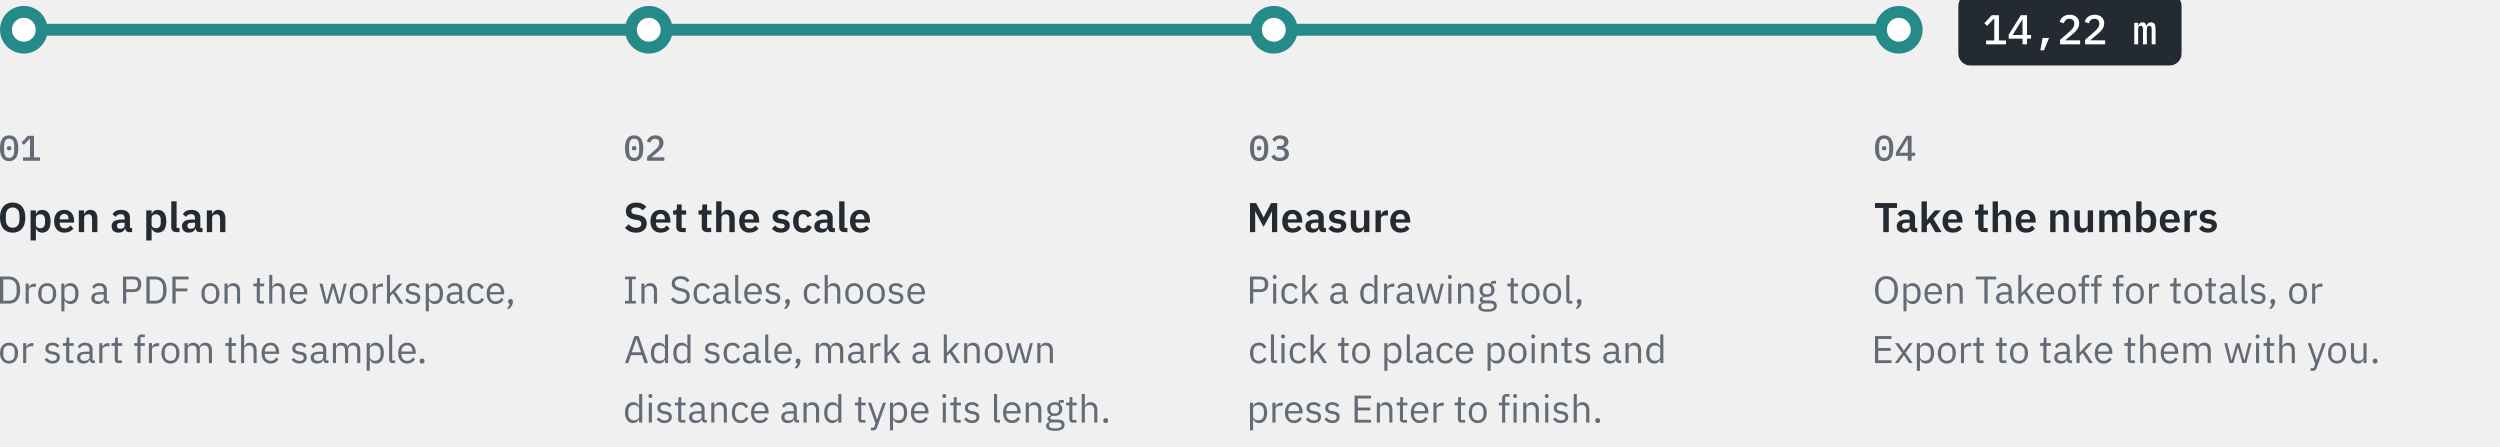
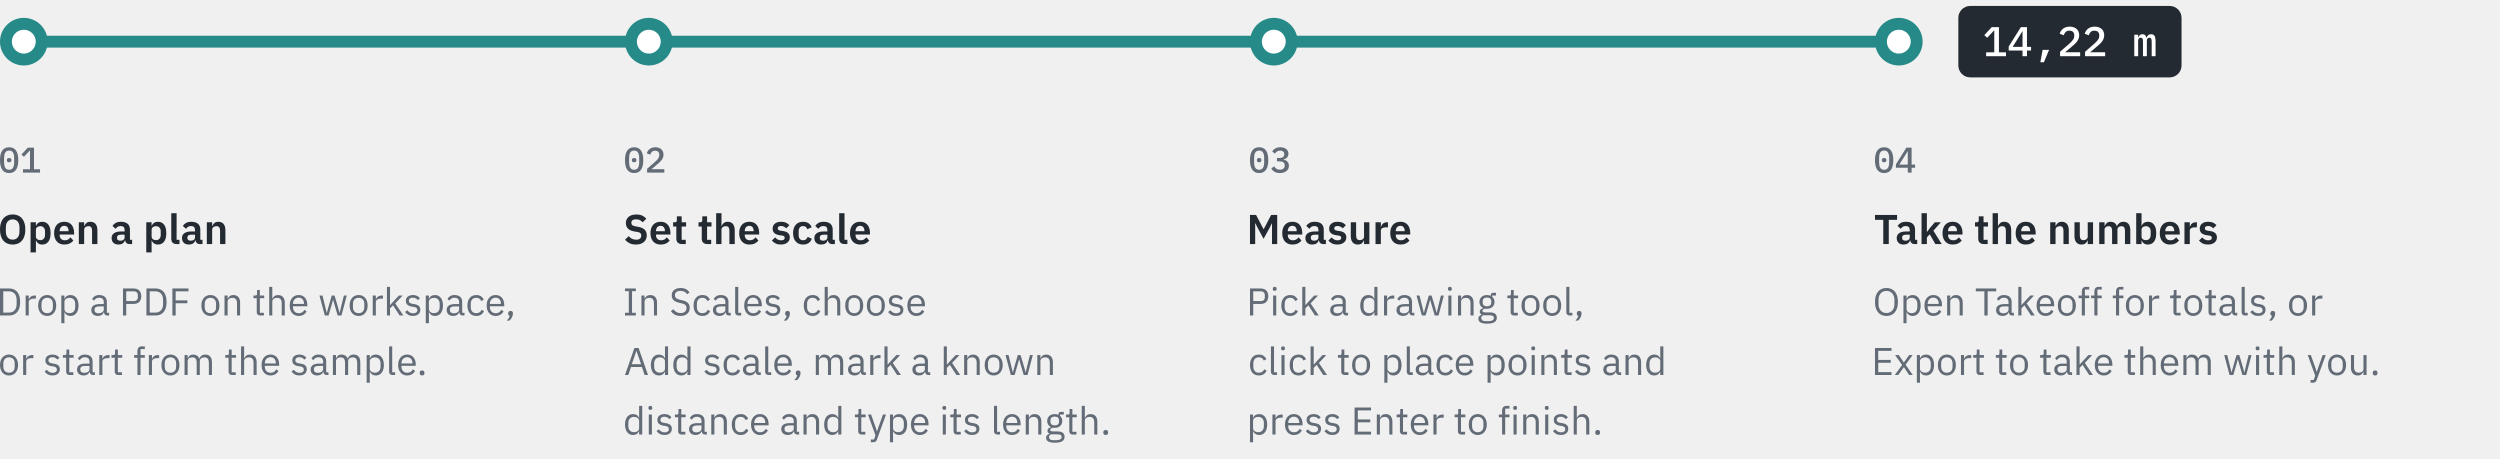
- <svg xmlns="http://www.w3.org/2000/svg" width="840" height="150" viewBox="0 0 840 150">
+ <svg xmlns="http://www.w3.org/2000/svg" width="840" height="154" viewBox="0 0 840 154">
  <defs>
    <path id="o-comma" d="M244 152H399L275 -145H190Z" />
    <path id="o-four" d="M362 0V136H30V232L322 698H469V224H567V136H469V0ZM125 224H362V595H356Z" />
    <path id="o-m" d="M44 0V516H137V449H142Q154 482 176.5 505.0Q199 528 241 528Q282 528 304.5 505.5Q327 483 333 444H337Q351 479 376.0 503.5Q401 528 448 528Q508 528 531.5 486.0Q555 444 555 363V0H462V349Q462 403 449.0 423.5Q436 444 407 444Q381 444 363.5 426.5Q346 409 346 374V0H253V349Q253 403 240.5 423.5Q228 444 199 444Q172 444 154.5 426.5Q137 409 137 374V0Z" />
    <path id="o-one" d="M88 0V93H284V616H276L114 443L45 505L223 698H396V93H565V0Z" />
    <path id="o-three" d="M271 410Q338 410 370.5 438.5Q403 467 403 510V517Q403 565 371.5 590.5Q340 616 287 616Q236 616 200.5 593.0Q165 570 141 530L65 595Q81 618 102.0 639.0Q123 660 150.0 675.5Q177 691 212.0 700.5Q247 710 291 710Q340 710 382.0 698.0Q424 686 455.0 662.5Q486 639 503.0 605.5Q520 572 520 530Q520 497 509.5 470.0Q499 443 480.5 422.5Q462 402 437.0 389.0Q412 376 384 370V365Q414 359 441.0 345.5Q468 332 489.0 310.5Q510 289 522.0 259.5Q534 230 534 192Q534 146 516.0 108.5Q498 71 464.5 44.0Q431 17 384.0 2.5Q337 -12 279 -12Q230 -12 192.5 -1.5Q155 9 126.0 26.5Q97 44 75.5 66.5Q54 89 38 113L121 177Q147 135 182.5 108.5Q218 82 280 82Q346 82 381.0 112.5Q416 143 416 197V205Q416 259 379.5 287.5Q343 316 274 316H199V410Z" />
    <path id="o-two" d="M545 0H63V107L291 306Q345 354 374.5 397.0Q404 440 404 488V499Q404 554 374.0 583.5Q344 613 287 613Q229 613 197.5 582.0Q166 551 152 503L54 540Q64 573 83.0 603.5Q102 634 131.5 658.0Q161 682 201.5 696.0Q242 710 295 710Q349 710 391.5 694.5Q434 679 463.0 652.0Q492 625 507.0 587.5Q522 550 522 505Q522 463 509.5 427.5Q497 392 474.5 359.5Q452 327 421.0 297.0Q390 267 353 237L184 95H545Z" />
    <path id="o-zero" d="M300 -12Q234 -12 185.5 12.5Q137 37 105.5 83.0Q74 129 59.0 196.0Q44 263 44 349Q44 434 59.0 501.5Q74 569 105.5 615.0Q137 661 185.5 685.5Q234 710 300 710Q366 710 414.5 685.5Q463 661 494.5 615.0Q526 569 541.0 501.5Q556 434 556 349Q556 263 541.0 196.0Q526 129 494.5 83.0Q463 37 414.5 12.5Q366 -12 300 -12ZM300 80Q376 80 408.5 136.5Q441 193 441 289V409Q441 505 408.5 561.5Q376 618 300 618Q262 618 235.0 603.5Q208 589 191.0 561.5Q174 534 166.5 495.5Q159 457 159 409V289Q159 241 166.5 202.5Q174 164 191.0 136.5Q208 109 235.0 94.5Q262 80 300 80ZM300 290Q265 290 251.5 304.0Q238 318 238 338V360Q238 380 251.5 394.0Q265 408 300 408Q335 408 348.5 394.0Q362 380 362 360V338Q362 318 348.5 304.0Q335 290 300 290Z" />
    <path id="r-A" d="M618 0H530L460 206H178L108 0H23L267 698H374ZM439 280 351 533 321 620H316L286 533L198 280Z" />
    <path id="r-D" d="M93 0V698H327Q414 698 478.5 659.5Q543 621 578.0 543.5Q613 466 613 349Q613 232 578.0 154.5Q543 77 478.5 38.5Q414 0 327 0ZM177 74H327Q385 74 429.0 100.0Q473 126 498.0 174.5Q523 223 523 292V406Q523 475 498.0 524.0Q473 573 429.0 598.5Q385 624 327 624H177Z" />
    <path id="r-E" d="M519 0H93V698H519V624H177V390H499V316H177V74H519Z" />
    <path id="r-F" d="M177 0H93V698H509V624H177V390H480V316H177Z" />
    <path id="r-I" d="M340 0H60V70H158V628H60V698H340V628H242V70H340Z" />
    <path id="r-O" d="M354 -12Q264 -12 197.5 29.5Q131 71 94.5 151.5Q58 232 58 349Q58 466 94.5 546.5Q131 627 197.5 668.5Q264 710 354 710Q444 710 510.5 668.5Q577 627 613.5 546.5Q650 466 650 349Q650 232 613.5 151.5Q577 71 510.5 29.5Q444 -12 354 -12ZM354 63Q415 63 461.0 91.5Q507 120 533.5 171.0Q560 222 560 291V407Q560 476 533.5 527.5Q507 579 461.0 607.0Q415 635 354 635Q294 635 247.5 607.0Q201 579 174.5 527.5Q148 476 148 407V291Q148 222 174.5 171.0Q201 120 247.5 91.5Q294 63 354 63Z" />
    <path id="r-P" d="M177 0H93V698H371Q434 698 477.5 673.5Q521 649 543.5 604.5Q566 560 566 498Q566 437 543.5 392.0Q521 347 477.5 322.5Q434 298 371 298H177ZM177 624V372H371Q404 372 427.5 383.5Q451 395 463.5 417.5Q476 440 476 472V524Q476 556 463.5 578.5Q451 601 427.5 612.5Q404 624 371 624Z" />
    <path id="r-S" d="M289 -12Q205 -12 144.5 20.5Q84 53 42 110L104 162Q141 113 186.0 87.5Q231 62 292 62Q367 62 406.5 98.0Q446 134 446 194Q446 227 433.0 250.0Q420 273 391.5 288.5Q363 304 317 314L260 327Q197 342 153.0 366.0Q109 390 86.0 428.0Q63 466 63 519Q63 581 92.0 623.5Q121 666 173.5 688.0Q226 710 294 710Q373 710 429.5 681.0Q486 652 525 596L462 550Q434 590 392.5 613.0Q351 636 290 636Q223 636 184.5 607.0Q146 578 146 522Q146 489 160.5 467.0Q175 445 204.0 430.5Q233 416 277 406L334 393Q402 378 445.0 352.0Q488 326 508.5 288.0Q529 250 529 198Q529 134 500.0 87.0Q471 40 417.5 14.0Q364 -12 289 -12Z" />
    <path id="r-T" d="M550 624H328V0H244V624H22V698H550Z" />
    <path id="r-a" d="M505 0H460Q428 0 408.0 13.5Q388 27 379.0 51.0Q370 75 370 106V113L401 84H366Q350 37 310.5 12.5Q271 -12 217 -12Q135 -12 89.5 30.0Q44 72 44 144Q44 193 68.0 226.5Q92 260 140.5 277.5Q189 295 264 295H366V346Q366 401 336.0 430.0Q306 459 244 459Q198 459 166.0 438.0Q134 417 113 382L65 427Q86 468 132.0 498.0Q178 528 248 528Q341 528 393.5 482.0Q446 436 446 354V70H505ZM366 235H260Q192 235 160.0 215.0Q128 195 128 157V136Q128 98 156.0 77.0Q184 56 230 56Q270 56 300.5 68.5Q331 81 348.5 102.5Q366 124 366 150Z" />
    <path id="r-c" d="M277 -12Q168 -12 107.5 61.0Q47 134 47 258Q47 382 107.5 455.0Q168 528 277 528Q354 528 401.0 494.0Q448 460 470 407L403 373Q389 413 356.5 435.0Q324 457 277 457Q206 457 169.5 413.5Q133 370 133 302V214Q133 147 169.5 103.0Q206 59 277 59Q326 59 361.0 82.0Q396 105 417 149L475 110Q450 55 400.5 21.5Q351 -12 277 -12Z" />
    <path id="r-comma" d="M136 117Q168 117 182.5 100.5Q197 84 197 58V44Q197 4 173.0 -46.0Q149 -96 106 -133H39Q69 -101 87.5 -72.5Q106 -44 114 -9Q94 -4 84.5 10.0Q75 24 75 44V58Q75 84 90.0 100.5Q105 117 136 117Z" />
    <path id="r-d" d="M415 0V84H411Q388 36 350.5 12.0Q313 -12 260 -12Q196 -12 148.5 21.0Q101 54 75.5 115.0Q50 176 50 258Q50 341 75.5 401.5Q101 462 148.5 495.0Q196 528 260 528Q313 528 352.0 504.5Q391 481 411 432H415V740H495V0ZM282 60Q319 60 349.0 72.5Q379 85 397.0 108.5Q415 132 415 165V357Q415 386 397.0 408.0Q379 430 349.0 443.0Q319 456 282 456Q215 456 175.5 413.5Q136 371 136 302V214Q136 145 175.5 102.5Q215 60 282 60Z" />
    <path id="r-e" d="M279 -12Q209 -12 157.0 21.5Q105 55 76.0 115.5Q47 176 47 258Q47 340 76.0 400.5Q105 461 157.0 494.5Q209 528 279 528Q348 528 398.0 495.5Q448 463 475.0 406.0Q502 349 502 276V238H131V214Q131 147 171.5 102.5Q212 58 284 58Q333 58 369.5 81.0Q406 104 426 147L483 106Q458 54 405.0 21.0Q352 -12 279 -12ZM279 461Q236 461 202.5 441.0Q169 421 150.0 385.5Q131 350 131 305V298H416V309Q416 355 399.0 389.0Q382 423 351.0 442.0Q320 461 279 461Z" />
    <path id="r-f" d="M113 0V446H29V516H113V620Q113 673 141.0 706.5Q169 740 226 740H304V670H193V516H304V446H193V0Z" />
    <path id="r-g" d="M520 -57Q520 -110 492.0 -144.5Q464 -179 408.5 -195.5Q353 -212 270 -212Q190 -212 139.5 -197.0Q89 -182 66.0 -153.5Q43 -125 43 -85Q43 -43 65.0 -19.0Q87 5 125 15V26Q103 37 91.0 54.5Q79 72 79 98Q79 137 104.0 157.5Q129 178 168 188V192Q122 214 96.5 255.0Q71 296 71 350Q71 403 95.0 443.0Q119 483 163.0 505.5Q207 528 265 528Q293 528 317.5 523.0Q342 518 363 508V517Q363 547 377.0 566.5Q391 586 423 586H500V516H402V483Q430 459 445.5 425.0Q461 391 461 350Q461 298 437.0 257.5Q413 217 369.0 194.5Q325 172 266 172Q253 172 240.0 173.5Q227 175 216 177Q191 170 169.5 156.5Q148 143 148 119Q148 96 170.0 88.0Q192 80 227 80H337Q433 80 476.5 43.5Q520 7 520 -57ZM445 -63Q445 -32 421.5 -13.5Q398 5 338 5H166Q141 -6 129.5 -23.5Q118 -41 118 -65Q118 -99 143.5 -123.0Q169 -147 230 -147H304Q371 -147 408.0 -126.0Q445 -105 445 -63ZM266 236Q317 236 347.0 260.5Q377 285 377 336V364Q377 415 347.0 439.5Q317 464 266 464Q215 464 185.0 439.5Q155 415 155 364V336Q155 285 185.0 260.5Q215 236 266 236Z" />
    <path id="r-h" d="M85 0V740H165V432H169Q188 476 222.5 502.0Q257 528 315 528Q395 528 441.5 476.5Q488 425 488 331V0H408V317Q408 386 378.5 421.0Q349 456 291 456Q259 456 230.0 445.5Q201 435 183.0 413.0Q165 391 165 358V0Z" />
    <path id="r-i" d="M125 637Q100 637 88.0 649.5Q76 662 76 682V695Q76 715 88.0 727.5Q100 740 125 740Q151 740 162.5 727.5Q174 715 174 695V682Q174 662 162.5 649.5Q151 637 125 637ZM85 0V516H165V0Z" />
    <path id="r-k" d="M85 0V740H165V363V271H169L248 359L394 516H491L300 312L510 0H413L242 263L165 184V0Z" />
    <path id="r-l" d="M241 0H170Q129 0 107.0 23.5Q85 47 85 83V740H165V70H241Z" />
    <path id="r-m" d="M165 0H85V516H165V432H169Q186 472 217.0 500.0Q248 528 308 528Q359 528 402.0 503.5Q445 479 466 423H468Q482 465 520.5 496.5Q559 528 625 528Q704 528 748.5 476.5Q793 425 793 331V0H713V317Q713 385 686.0 420.5Q659 456 600 456Q569 456 541.0 445.5Q513 435 496.0 413.0Q479 391 479 358V0H399V317Q399 386 372.0 421.0Q345 456 288 456Q257 456 228.5 445.5Q200 435 182.5 413.0Q165 391 165 358Z" />
    <path id="r-n" d="M165 0H85V516H165V432H169Q188 476 222.5 502.0Q257 528 315 528Q395 528 441.5 476.5Q488 425 488 331V0H408V317Q408 386 378.5 421.0Q349 456 291 456Q259 456 230.0 445.5Q201 435 183.0 413.0Q165 391 165 358Z" />
    <path id="r-o" d="M280 -12Q211 -12 158.5 21.5Q106 55 76.5 115.5Q47 176 47 258Q47 340 76.5 400.5Q106 461 158.5 494.5Q211 528 280 528Q349 528 401.5 494.5Q454 461 483.5 400.5Q513 340 513 258Q513 176 483.5 115.5Q454 55 401.5 21.5Q349 -12 280 -12ZM280 59Q345 59 386.0 99.0Q427 139 427 221V295Q427 377 386.0 417.0Q345 457 280 457Q216 457 174.5 417.0Q133 377 133 295V221Q133 139 174.5 99.0Q216 59 280 59Z" />
    <path id="r-p" d="M85 -200V516H165V432H169Q189 481 228.0 504.5Q267 528 320 528Q385 528 432.0 495.0Q479 462 504.5 401.5Q530 341 530 258Q530 176 504.5 115.0Q479 54 432.0 21.0Q385 -12 320 -12Q267 -12 229.5 12.0Q192 36 169 84H165V-200ZM298 60Q366 60 405.0 102.5Q444 145 444 214V302Q444 371 405.0 413.5Q366 456 298 456Q262 456 231.5 443.0Q201 430 183.0 408.0Q165 386 165 357V165Q165 132 183.0 108.5Q201 85 231.5 72.5Q262 60 298 60Z" />
    <path id="r-period" d="M136 -12Q105 -12 90.0 4.5Q75 21 75 46V59Q75 85 90.0 101.0Q105 117 136 117Q168 117 182.5 101.0Q197 85 197 59V46Q197 21 182.5 4.5Q168 -12 136 -12Z" />
    <path id="r-r" d="M165 0H85V516H165V421H170Q179 446 198.0 467.5Q217 489 247.0 502.5Q277 516 319 516H350V436H303Q260 436 229.0 424.5Q198 413 181.5 394.0Q165 375 165 350Z" />
    <path id="r-s" d="M240 -12Q169 -12 120.0 15.5Q71 43 36 89L93 135Q123 98 160.0 77.0Q197 56 246 56Q297 56 325.5 78.0Q354 100 354 140Q354 170 334.5 192.0Q315 214 264 221L223 227Q176 234 138.0 250.5Q100 267 78.5 297.5Q57 328 57 376Q57 453 109.5 490.5Q162 528 241 528Q283 528 315.5 518.0Q348 508 374.0 489.5Q400 471 421 445L368 397Q351 421 318.0 440.5Q285 460 235 460Q186 460 160.0 438.5Q134 417 134 380Q134 343 159.5 325.5Q185 308 233 300L273 294Q359 281 395.0 244.5Q431 208 431 149Q431 99 408.0 63.0Q385 27 342.0 7.5Q299 -12 240 -12Z" />
    <path id="r-t" d="M299 0H199Q158 0 136.0 24.0Q114 48 114 85V446H29V516H77Q103 516 112.5 526.5Q122 537 122 563V659H194V516H307V446H194V70H299Z" />
    <path id="r-u" d="M403 0V84H399Q384 47 351.5 17.5Q319 -12 254 -12Q175 -12 127.5 39.5Q80 91 80 185V516H160V199Q160 130 190.0 95.0Q220 60 278 60Q310 60 338.5 70.5Q367 81 385.0 103.0Q403 125 403 159V516H483V0Z" />
    <path id="r-w" d="M169 0 31 516H109L164 293L219 67H221L284 293L349 516H420L487 293L551 67H553L606 293L662 516H737L600 0H501L429 248L384 405H382L338 248L266 0Z" />
    <path id="r-x" d="M21 0 212 260 29 516H123L254 324H257L393 516H482L300 266L486 0H392L258 202H255L110 0Z" />
    <path id="r-y" d="M278 165 403 516H482L251 -120Q240 -151 226.5 -168.5Q213 -186 191.0 -193.0Q169 -200 131 -200H90V-130H171L210 -20L17 516H97L221 165L245 81H250Z" />
    <path id="s-M" d="M81.72 0V698H228.266L332.77 499.646L407.82 356.546H410.705L485.345 499.646L589.144 698H735.215V0H610.209V385.693V496.348H606.619L553.26 389.923L408.115 126.109L265.086 389.218L210.316 501.283H206.726V385.693V0Z" />
    <path id="s-O" d="M356.115 -12Q264.705 -12 196.09 29.147Q127.475 70.295 89.917 150.795Q52.36 231.295 52.36 349Q52.36 467.41 89.917 547.558Q127.475 627.705 196.09 668.853Q264.705 710 356.115 710Q448.23 710 516.493 668.853Q584.755 627.705 622.313 547.558Q659.87 467.41 659.87 349Q659.87 231.295 622.313 150.795Q584.755 70.295 516.493 29.147Q448.23 -12 356.115 -12ZM356.115 105.301Q406.54 105.301 443.022 128.161Q479.504 151.021 499.659 193.561Q519.814 236.1 519.814 295.23V402.77Q519.814 462.605 499.659 504.939Q479.504 547.274 443.022 569.987Q406.54 592.699 356.115 592.699Q306.69 592.699 269.708 569.987Q232.726 547.274 212.571 504.939Q192.416 462.605 192.416 402.77V295.23Q192.416 236.1 212.571 193.561Q232.726 151.021 269.708 128.161Q306.69 105.301 356.115 105.301Z" />
    <path id="s-S" d="M298.87 -12Q209.935 -12 146.615 20.147Q83.295 52.295 39.18 103.655L127.971 190.201Q163.561 147.546 208.208 125.923Q252.856 104.301 306.805 104.301Q368.41 104.301 399.097 131.136Q429.785 157.971 429.785 202.46Q429.785 225.59 421.367 243.302Q412.95 261.015 392.205 272.99Q371.46 284.965 334.625 290.734L269.165 300.914Q199.115 312.389 152.647 338.152Q106.18 363.914 83.18 405.792Q60.18 447.67 60.18 504.195Q60.18 566.9 90.942 612.925Q121.705 658.95 178.435 684.475Q235.165 710 313.035 710Q392.035 710 451.003 683.468Q509.971 656.935 551.791 607.28L462 521.799Q436.115 554.044 398.845 573.872Q361.575 593.699 305.51 593.699Q249.791 593.699 220.808 572.454Q191.826 551.209 191.826 512.13Q191.826 485.475 202.096 468.41Q212.366 451.345 233.963 441.428Q255.561 431.51 288.985 425.035L354.445 413.445Q425.266 401.266 471.086 375.266Q516.906 349.266 539.168 308.445Q561.431 267.625 561.431 209.985Q561.431 143.87 530.668 94.05Q499.906 44.23 441.118 16.115Q382.33 -12 298.87 -12Z" />
    <path id="s-T" d="M554.935 580.994H356.201V0H224.26V580.994H25.525V698H554.935Z" />
    <path id="s-a" d="M528.971 0H457.885Q429.41 0 406.942 13.5Q384.475 27 371.95 52.763Q359.425 78.525 359.425 113.755V124.985L391.13 89.64H355.425Q342.245 39.82 301.687 13.91Q261.13 -12 202.9 -12Q123.015 -12 79.982 30.353Q36.95 72.705 36.95 141.885Q36.95 195.82 63.417 231.083Q89.885 266.345 139.795 284.198Q189.705 302.05 260.475 302.05H349.08V340.36Q349.08 383.375 326.13 407.792Q303.18 432.209 251.755 432.209Q207.165 432.209 179.395 412.619Q151.625 393.029 133.445 365.785L57.245 434.05Q86 479.28 134.115 506.813Q182.23 534.345 260.69 534.345Q366.381 534.345 421.701 485.878Q477.021 437.41 477.021 347.655V101.726H528.971ZM349.08 225.13H267.05Q216.676 225.13 191.726 208.655Q166.776 192.18 166.776 160.525V143.755Q166.776 112.805 187.726 96.74Q208.676 80.676 245.51 80.676Q274.935 80.676 298.032 89.298Q321.13 97.92 335.105 114.838Q349.08 131.755 349.08 156.345Z" />
    <path id="s-b" d="M73.72 0V740H201.661V435.525H206.366Q220.021 481 259.373 507.673Q298.726 534.345 350.316 534.345Q416.726 534.345 461.963 502.403Q507.201 470.46 530.938 409.608Q554.676 348.755 554.676 261.525Q554.676 174.59 530.938 113.237Q507.201 51.885 461.963 19.942Q416.726 -12 350.316 -12Q298.726 -12 259.816 15.173Q220.906 42.345 206.366 86.82H201.661V0ZM309.28 93.841Q358.95 93.841 389.842 127.528Q420.734 161.215 420.734 216.115V306.23Q420.734 361.835 389.842 395.17Q358.95 428.504 309.28 428.504Q278.92 428.504 254.413 418.324Q229.906 408.144 215.783 389.317Q201.661 370.49 201.661 345.015V179.1Q201.661 152.445 215.783 133.176Q229.906 113.906 254.413 103.873Q278.92 93.841 309.28 93.841Z" />
    <path id="s-c" d="M279.82 -12Q164.475 -12 101.86 62.058Q39.245 136.115 39.245 261.525Q39.245 386.935 101.86 460.64Q164.475 534.345 279.82 534.345Q358.935 534.345 410.518 498.935Q462.1 463.525 484.805 402.065L380.439 355.375Q371.375 388.324 346.277 409.619Q321.18 430.914 279.82 430.914Q227.151 430.914 200.168 397.285Q173.186 363.655 173.186 308.345V213.295Q173.186 158.985 200.168 124.856Q227.151 90.726 279.82 90.726Q325.295 90.726 350.777 114.431Q376.26 138.136 390.209 172.971L488.395 126.215Q462.69 57.115 409.313 22.558Q355.935 -12 279.82 -12Z" />
    <path id="s-e" d="M285.345 -12Q208.295 -12 153.122 21.5Q97.95 55 68.597 116.558Q39.245 178.115 39.245 261.525Q39.245 344.23 67.892 405.435Q96.54 466.64 150.655 500.493Q204.77 534.345 281.115 534.345Q362.805 534.345 415.273 498.32Q467.74 462.295 493.33 402.475Q518.92 342.655 518.92 271.065V228.835H171.891V216.115Q171.891 159.69 203.931 125.061Q235.971 90.431 298.805 90.431Q346.395 90.431 377.255 110.611Q408.115 130.791 431.64 161.1L500.625 84.144Q468.575 40.605 413.108 14.302Q357.64 -12 285.345 -12ZM283.23 437.734Q249.395 437.734 224.356 422.317Q199.316 406.9 185.603 379.507Q171.891 352.115 171.891 315.575V307.87H385.684V317.46Q385.684 353.59 373.972 380.54Q362.26 407.49 339.367 422.612Q316.475 437.734 283.23 437.734Z" />
    <path id="s-h" d="M73.72 0V740H201.661V434.82H207.071Q222.546 476.705 257.398 505.525Q292.251 534.345 353.071 534.345Q433.071 534.345 476.398 480.818Q519.726 427.29 519.726 329.59V0H391.785V317Q391.785 372.351 371.802 400.428Q351.82 428.504 305.805 428.504Q279.571 428.504 255.796 419.414Q232.021 410.324 216.841 391.749Q201.661 373.173 201.661 345.31V0Z" />
    <path id="s-k" d="M73.72 0V740H201.661V399.661V293.561H207.071L276.201 387.906L393.295 522.345H537.531L357.811 320.46L557.236 0H404.54L270.906 234.094L201.661 158.619V0Z" />
    <path id="s-l" d="M270.611 0H202.431Q136.755 0 105.237 33.018Q73.72 66.035 73.72 126.006V740H201.661V101.726H270.611Z" />
    <path id="s-m" d="M201.661 0H73.72V522.345H201.661V434.82H207.071Q221.956 476.23 255.423 505.288Q288.891 534.345 347.481 534.345Q400.596 534.345 440.071 508.083Q479.546 481.82 497.726 428.64H500.431Q514.431 472.05 556.103 503.198Q597.776 534.345 659.546 534.345Q736.431 534.345 778.111 480.73Q819.791 427.115 819.791 329.59V0H691.849V317Q691.849 373.015 671.547 400.76Q651.245 428.504 607.755 428.504Q583.1 428.504 560.74 419.414Q538.381 410.324 524.553 391.849Q510.726 373.375 510.726 345.31V0H382.785V317Q382.785 373.31 362.13 400.907Q341.475 428.504 299.28 428.504Q275.33 428.504 252.823 419.414Q230.316 410.324 215.988 391.849Q201.661 373.375 201.661 345.31Z" />
    <path id="s-n" d="M201.661 0H73.72V522.345H201.661V434.82H207.071Q222.546 476.705 257.398 505.525Q292.251 534.345 353.071 534.345Q433.071 534.345 476.398 480.818Q519.726 427.29 519.726 329.59V0H391.785V317Q391.785 372.351 371.802 400.428Q351.82 428.504 305.805 428.504Q279.571 428.504 255.796 419.414Q232.021 410.324 216.841 391.749Q201.661 373.173 201.661 345.31Z" />
    <path id="s-p" d="M73.72 -200V522.345H201.661V435.525H206.366Q220.021 481 259.373 507.673Q298.726 534.345 350.316 534.345Q416.726 534.345 461.963 502.403Q507.201 470.46 530.938 409.608Q554.676 348.755 554.676 261.525Q554.676 174.59 530.938 113.237Q507.201 51.885 461.963 19.942Q416.726 -12 350.316 -12Q298.726 -12 259.816 15.173Q220.906 42.345 206.366 86.82H201.661V-200ZM309.28 93.841Q358.95 93.841 389.842 127.528Q420.734 161.215 420.734 216.115V306.23Q420.734 361.835 389.842 395.17Q358.95 428.504 309.28 428.504Q278.92 428.504 254.413 418.324Q229.906 408.144 215.783 389.317Q201.661 370.49 201.661 345.015V179.1Q201.661 152.445 215.783 133.176Q229.906 113.906 254.413 103.873Q278.92 93.841 309.28 93.841Z" />
    <path id="s-r" d="M201.661 0H73.72V522.345H201.661V413.95H206.661Q213.546 441.77 230.431 466.442Q247.316 491.115 275.553 506.73Q303.791 522.345 345.086 522.345H372.561V401.454H332.611Q289.611 401.454 260.373 392.774Q231.136 384.094 216.398 366.504Q201.661 348.914 201.661 319.684Z" />
    <path id="s-s" d="M244.935 -12Q170.41 -12 119.295 13.385Q68.18 38.77 28.95 84.065L107.1 159.676Q135.69 126.906 170.575 108.021Q205.46 89.136 250.23 89.136Q296.295 89.136 316.687 105.143Q337.08 121.151 337.08 149.165Q337.08 172.115 322.515 185.655Q307.95 199.195 273.165 204.08L220.885 210.785Q165.425 218.49 126.367 237.457Q87.31 256.425 67.22 289.04Q47.13 321.655 47.13 368.95Q47.13 445.245 101.392 489.795Q155.655 534.345 245.23 534.345Q296.395 534.345 332.773 524.698Q369.151 515.05 396.913 496.55Q424.676 478.05 449.201 452.05L373.64 376.555Q351 401.26 319.058 417.234Q287.115 433.209 249.1 433.209Q208.561 433.209 189.258 418.407Q169.956 403.605 169.956 378.59Q169.956 352.87 185.586 339.6Q201.215 326.33 237.935 320.445L291.33 313.035Q377.33 301.445 418.618 262.83Q459.906 224.215 459.906 158.87Q459.906 108.87 433.381 70.05Q406.856 31.23 358.568 9.615Q310.28 -12 244.935 -12Z" />
    <path id="s-t" d="M328.611 0H237.071Q171.395 0 136.705 34.575Q102.015 69.151 102.015 132.941V420.619H24.77V522.345H65.015Q93.866 522.345 104.408 535.665Q114.95 548.985 114.95 575.69V664.64H229.956V522.345H336.611V420.619H229.956V101.726H328.611Z" />
    <path id="s-u" d="M386.08 0V86.82H381.375Q367.785 47.705 333.875 17.853Q299.965 -12 234.965 -12Q155.26 -12 111.637 41.263Q68.015 94.525 68.015 192.05V522.345H195.956V205.345Q195.956 151.151 217.143 122.496Q238.33 93.841 283.64 93.841Q309.295 93.841 332.86 102.931Q356.425 112.021 371.252 130.496Q386.08 148.971 386.08 176.625V522.345H514.021V0Z" />
  </defs>
-   <polyline points="8,10 218,10 428,10 638,10" fill="none" stroke="#258A88" stroke-width="4" stroke-linejoin="round" />
-   <circle cx="8" cy="10" r="6" fill="#FFFFFF" stroke="#258A88" stroke-width="4" />
-   <circle cx="218" cy="10" r="6" fill="#FFFFFF" stroke="#258A88" stroke-width="4" />
-   <circle cx="428" cy="10" r="6" fill="#FFFFFF" stroke="#258A88" stroke-width="4" />
-   <circle cx="638" cy="10" r="6" fill="#FFFFFF" stroke="#258A88" stroke-width="4" />
-   <rect x="658" y="-2" width="75" height="24" rx="4" fill="#242A31" />
-   <g fill="#FFFFFF" transform="translate(666.10 14.89) scale(0.014 -0.014)">
-     <use href="#o-one" x="0" />
-     <use href="#o-four" x="600" />
-     <use href="#o-comma" x="1200" />
-     <use href="#o-two" x="1800" />
-     <use href="#o-two" x="2400" />
-     <use href="#o-m" x="3600" />
-   </g>
-   <g fill="#626B76" transform="translate(-0.53 54.00) scale(0.012 -0.012)">
-     <use href="#o-zero" x="0" />
-     <use href="#o-one" x="600" />
-   </g>
-   <g fill="#242A31" transform="translate(-0.73 78.00) scale(0.014 -0.014)">
-     <use href="#s-O" x="0" />
-     <use href="#s-p" x="712" />
-     <use href="#s-e" x="1312" />
-     <use href="#s-n" x="1870" />
-     <use href="#s-a" x="2694" />
-     <use href="#s-p" x="3489" />
-     <use href="#s-l" x="4089" />
-     <use href="#s-a" x="4383" />
-     <use href="#s-n" x="4942" />
-   </g>
-   <g fill="#626B76" transform="translate(-1.21 102.00) scale(0.013 -0.013)">
-     <use href="#r-D" x="0" />
-     <use href="#r-r" x="671" />
-     <use href="#r-o" x="1033" />
-     <use href="#r-p" x="1593" />
-     <use href="#r-a" x="2409" />
-     <use href="#r-P" x="3179" />
-     <use href="#r-D" x="3785" />
-     <use href="#r-F" x="4456" />
-     <use href="#r-o" x="5251" />
-     <use href="#r-n" x="5811" />
-     <use href="#r-t" x="6615" />
-     <use href="#r-h" x="6966" />
-     <use href="#r-e" x="7534" />
-     <use href="#r-w" x="8319" />
-     <use href="#r-o" x="9082" />
-     <use href="#r-r" x="9642" />
-     <use href="#r-k" x="10009" />
-     <use href="#r-s" x="10526" />
-     <use href="#r-p" x="11013" />
-     <use href="#r-a" x="11593" />
-     <use href="#r-c" x="12127" />
-     <use href="#r-e" x="12624" />
-     <use href="#r-comma" x="13153" />
-   </g>
-   <g fill="#626B76" transform="translate(-0.61 122.00) scale(0.013 -0.013)">
-     <use href="#r-o" x="0" />
-     <use href="#r-r" x="560" />
-     <use href="#r-s" x="1163" />
-     <use href="#r-t" x="1643" />
-     <use href="#r-a" x="1994" />
-     <use href="#r-r" x="2528" />
-     <use href="#r-t" x="2899" />
-     <use href="#r-f" x="3486" />
-     <use href="#r-r" x="3810" />
-     <use href="#r-o" x="4172" />
-     <use href="#r-m" x="4732" />
-     <use href="#r-t" x="5841" />
-     <use href="#r-h" x="6192" />
-     <use href="#r-e" x="6760" />
-     <use href="#r-s" x="7545" />
-     <use href="#r-a" x="8032" />
-     <use href="#r-m" x="8566" />
-     <use href="#r-p" x="9439" />
-     <use href="#r-l" x="10019" />
-     <use href="#r-e" x="10291" />
-     <use href="#r-period" x="10820" />
-   </g>
-   <g fill="#626B76" transform="translate(209.47 54.00) scale(0.012 -0.012)">
-     <use href="#o-zero" x="0" />
-     <use href="#o-two" x="600" />
-   </g>
-   <g fill="#242A31" transform="translate(209.45 78.00) scale(0.014 -0.014)">
-     <use href="#s-S" x="0" />
-     <use href="#s-e" x="611" />
-     <use href="#s-t" x="1169" />
-     <use href="#s-t" x="1779" />
-     <use href="#s-h" x="2153" />
-     <use href="#s-e" x="2741" />
-     <use href="#s-s" x="3535" />
-     <use href="#s-c" x="4034" />
-     <use href="#s-a" x="4547" />
-     <use href="#s-l" x="5106" />
-     <use href="#s-e" x="5400" />
-   </g>
-   <g fill="#626B76" transform="translate(209.22 102.00) scale(0.013 -0.013)">
-     <use href="#r-I" x="0" />
-     <use href="#r-n" x="400" />
-     <use href="#r-S" x="1204" />
-     <use href="#r-c" x="1785" />
-     <use href="#r-a" x="2288" />
-     <use href="#r-l" x="2822" />
-     <use href="#r-e" x="3094" />
-     <use href="#r-s" x="3643" />
-     <use href="#r-comma" x="4125" />
-     <use href="#r-c" x="4633" />
-     <use href="#r-h" x="5136" />
-     <use href="#r-o" x="5704" />
-     <use href="#r-o" x="6264" />
-     <use href="#r-s" x="6824" />
-     <use href="#r-e" x="7311" />
-   </g>
-   <g fill="#626B76" transform="translate(209.70 122.00) scale(0.013 -0.013)">
-     <use href="#r-A" x="0" />
-     <use href="#r-d" x="641" />
-     <use href="#r-d" x="1221" />
-     <use href="#r-s" x="2037" />
-     <use href="#r-c" x="2524" />
-     <use href="#r-a" x="3027" />
-     <use href="#r-l" x="3561" />
-     <use href="#r-e" x="3833" />
-     <use href="#r-comma" x="4362" />
-     <use href="#r-m" x="4870" />
-     <use href="#r-a" x="5743" />
-     <use href="#r-r" x="6277" />
-     <use href="#r-k" x="6644" />
-     <use href="#r-a" x="7407" />
-     <use href="#r-k" x="8177" />
-     <use href="#r-n" x="8704" />
-     <use href="#r-o" x="9272" />
-     <use href="#r-w" x="9827" />
-     <use href="#r-n" x="10595" />
-   </g>
-   <g fill="#626B76" transform="translate(209.35 142.00) scale(0.013 -0.013)">
-     <use href="#r-d" x="0" />
-     <use href="#r-i" x="580" />
-     <use href="#r-s" x="830" />
-     <use href="#r-t" x="1310" />
-     <use href="#r-a" x="1661" />
-     <use href="#r-n" x="2195" />
-     <use href="#r-c" x="2763" />
-     <use href="#r-e" x="3260" />
-     <use href="#r-a" x="4045" />
-     <use href="#r-n" x="4579" />
-     <use href="#r-d" x="5147" />
-     <use href="#r-t" x="5963" />
-     <use href="#r-y" x="6314" />
-     <use href="#r-p" x="6813" />
-     <use href="#r-e" x="7393" />
-     <use href="#r-i" x="8178" />
-     <use href="#r-t" x="8428" />
-     <use href="#r-s" x="8779" />
-     <use href="#r-l" x="9502" />
-     <use href="#r-e" x="9774" />
-     <use href="#r-n" x="10323" />
-     <use href="#r-g" x="10891" />
-     <use href="#r-t" x="11419" />
-     <use href="#r-h" x="11770" />
-     <use href="#r-period" x="12338" />
-   </g>
-   <g fill="#626B76" transform="translate(419.47 54.00) scale(0.012 -0.012)">
-     <use href="#o-zero" x="0" />
-     <use href="#o-three" x="600" />
-   </g>
-   <g fill="#242A31" transform="translate(418.85 78.00) scale(0.014 -0.014)">
-     <use href="#s-M" x="0" />
-     <use href="#s-e" x="817" />
-     <use href="#s-a" x="1375" />
-     <use href="#s-s" x="1934" />
-     <use href="#s-u" x="2433" />
-     <use href="#s-r" x="3021" />
-     <use href="#s-e" x="3409" />
-   </g>
-   <g fill="#626B76" transform="translate(418.79 102.00) scale(0.013 -0.013)">
-     <use href="#r-P" x="0" />
-     <use href="#r-i" x="606" />
-     <use href="#r-c" x="856" />
-     <use href="#r-k" x="1359" />
-     <use href="#r-a" x="2122" />
-     <use href="#r-d" x="2892" />
-     <use href="#r-r" x="3472" />
-     <use href="#r-a" x="3835" />
-     <use href="#r-w" x="4366" />
-     <use href="#r-i" x="5134" />
-     <use href="#r-n" x="5384" />
-     <use href="#r-g" x="5952" />
-     <use href="#r-t" x="6716" />
-     <use href="#r-o" x="7063" />
-     <use href="#r-o" x="7623" />
-     <use href="#r-l" x="8183" />
-     <use href="#r-comma" x="8465" />
-   </g>
-   <g fill="#626B76" transform="translate(419.39 122.00) scale(0.013 -0.013)">
-     <use href="#r-c" x="0" />
-     <use href="#r-l" x="503" />
-     <use href="#r-i" x="775" />
-     <use href="#r-c" x="1025" />
-     <use href="#r-k" x="1528" />
-     <use href="#r-t" x="2291" />
-     <use href="#r-o" x="2638" />
-     <use href="#r-p" x="3434" />
-     <use href="#r-l" x="4014" />
-     <use href="#r-a" x="4286" />
-     <use href="#r-c" x="4820" />
-     <use href="#r-e" x="5317" />
-     <use href="#r-p" x="6102" />
-     <use href="#r-o" x="6682" />
-     <use href="#r-i" x="7242" />
-     <use href="#r-n" x="7492" />
-     <use href="#r-t" x="8060" />
-     <use href="#r-s" x="8411" />
-     <use href="#r-a" x="9134" />
-     <use href="#r-n" x="9668" />
-     <use href="#r-d" x="10236" />
-   </g>
-   <g fill="#626B76" transform="translate(418.89 142.00) scale(0.013 -0.013)">
-     <use href="#r-p" x="0" />
-     <use href="#r-r" x="580" />
-     <use href="#r-e" x="942" />
-     <use href="#r-s" x="1491" />
-     <use href="#r-s" x="1972" />
-     <use href="#r-E" x="2695" />
-     <use href="#r-n" x="3278" />
-     <use href="#r-t" x="3846" />
-     <use href="#r-e" x="4193" />
-     <use href="#r-r" x="4742" />
-     <use href="#r-t" x="5345" />
-     <use href="#r-o" x="5692" />
-     <use href="#r-f" x="6488" />
-     <use href="#r-i" x="6812" />
-     <use href="#r-n" x="7062" />
-     <use href="#r-i" x="7630" />
-     <use href="#r-s" x="7880" />
-     <use href="#r-h" x="8367" />
-     <use href="#r-period" x="8935" />
-   </g>
-   <g fill="#626B76" transform="translate(629.47 54.00) scale(0.012 -0.012)">
-     <use href="#o-zero" x="0" />
-     <use href="#o-four" x="600" />
-   </g>
-   <g fill="#242A31" transform="translate(629.64 78.00) scale(0.014 -0.014)">
-     <use href="#s-T" x="0" />
-     <use href="#s-a" x="510" />
-     <use href="#s-k" x="1069" />
-     <use href="#s-e" x="1607" />
-     <use href="#s-t" x="2401" />
-     <use href="#s-h" x="2775" />
-     <use href="#s-e" x="3363" />
-     <use href="#s-n" x="4157" />
-     <use href="#s-u" x="4745" />
-     <use href="#s-m" x="5333" />
-     <use href="#s-b" x="6221" />
-     <use href="#s-e" x="6821" />
-     <use href="#s-r" x="7379" />
-     <use href="#s-s" x="7772" />
-   </g>
-   <g fill="#626B76" transform="translate(629.25 102.00) scale(0.013 -0.013)">
-     <use href="#r-O" x="0" />
-     <use href="#r-p" x="708" />
-     <use href="#r-e" x="1288" />
-     <use href="#r-n" x="1837" />
-     <use href="#r-T" x="2641" />
-     <use href="#r-a" x="3143" />
-     <use href="#r-k" x="3677" />
-     <use href="#r-e" x="4187" />
-     <use href="#r-o" x="4736" />
-     <use href="#r-f" x="5290" />
-     <use href="#r-f" x="5614" />
-     <use href="#r-f" x="6174" />
-     <use href="#r-o" x="6494" />
-     <use href="#r-r" x="7054" />
-     <use href="#r-t" x="7657" />
-     <use href="#r-o" x="8004" />
-     <use href="#r-t" x="8564" />
-     <use href="#r-a" x="8915" />
-     <use href="#r-l" x="9449" />
-     <use href="#r-s" x="9721" />
-     <use href="#r-comma" x="10203" />
-     <use href="#r-o" x="10711" />
-     <use href="#r-r" x="11271" />
-   </g>
-   <g fill="#626B76" transform="translate(628.79 122.00) scale(0.013 -0.013)">
-     <use href="#r-E" x="0" />
-     <use href="#r-x" x="583" />
-     <use href="#r-p" x="1090" />
-     <use href="#r-o" x="1670" />
-     <use href="#r-r" x="2230" />
-     <use href="#r-t" x="2601" />
-     <use href="#r-t" x="3188" />
-     <use href="#r-o" x="3535" />
-     <use href="#r-t" x="4331" />
-     <use href="#r-a" x="4682" />
-     <use href="#r-k" x="5216" />
-     <use href="#r-e" x="5726" />
-     <use href="#r-t" x="6511" />
-     <use href="#r-h" x="6862" />
-     <use href="#r-e" x="7430" />
-     <use href="#r-m" x="7979" />
-     <use href="#r-w" x="9088" />
-     <use href="#r-i" x="9856" />
-     <use href="#r-t" x="10106" />
-     <use href="#r-h" x="10457" />
-     <use href="#r-y" x="11261" />
-     <use href="#r-o" x="11755" />
-     <use href="#r-u" x="12315" />
-     <use href="#r-period" x="12883" />
+   <g transform="translate(0 4)">
+     <polyline points="8,10 218,10 428,10 638,10" fill="none" stroke="#258A88" stroke-width="4" stroke-linejoin="round" />
+     <circle cx="8" cy="10" r="6" fill="#FFFFFF" stroke="#258A88" stroke-width="4" />
+     <circle cx="218" cy="10" r="6" fill="#FFFFFF" stroke="#258A88" stroke-width="4" />
+     <circle cx="428" cy="10" r="6" fill="#FFFFFF" stroke="#258A88" stroke-width="4" />
+     <circle cx="638" cy="10" r="6" fill="#FFFFFF" stroke="#258A88" stroke-width="4" />
+     <rect x="658" y="-2" width="75" height="24" rx="4" fill="#242A31" />
+     <g fill="#FFFFFF" transform="translate(666.10 14.89) scale(0.014 -0.014)">
+       <use href="#o-one" x="0" />
+       <use href="#o-four" x="600" />
+       <use href="#o-comma" x="1200" />
+       <use href="#o-two" x="1800" />
+       <use href="#o-two" x="2400" />
+       <use href="#o-m" x="3600" />
+     </g>
+     <g fill="#626B76" transform="translate(-0.53 54.00) scale(0.012 -0.012)">
+       <use href="#o-zero" x="0" />
+       <use href="#o-one" x="600" />
+     </g>
+     <g fill="#242A31" transform="translate(-0.73 78.00) scale(0.014 -0.014)">
+       <use href="#s-O" x="0" />
+       <use href="#s-p" x="712" />
+       <use href="#s-e" x="1312" />
+       <use href="#s-n" x="1870" />
+       <use href="#s-a" x="2694" />
+       <use href="#s-p" x="3489" />
+       <use href="#s-l" x="4089" />
+       <use href="#s-a" x="4383" />
+       <use href="#s-n" x="4942" />
+     </g>
+     <g fill="#626B76" transform="translate(-1.21 102.00) scale(0.013 -0.013)">
+       <use href="#r-D" x="0" />
+       <use href="#r-r" x="671" />
+       <use href="#r-o" x="1033" />
+       <use href="#r-p" x="1593" />
+       <use href="#r-a" x="2409" />
+       <use href="#r-P" x="3179" />
+       <use href="#r-D" x="3785" />
+       <use href="#r-F" x="4456" />
+       <use href="#r-o" x="5251" />
+       <use href="#r-n" x="5811" />
+       <use href="#r-t" x="6615" />
+       <use href="#r-h" x="6966" />
+       <use href="#r-e" x="7534" />
+       <use href="#r-w" x="8319" />
+       <use href="#r-o" x="9082" />
+       <use href="#r-r" x="9642" />
+       <use href="#r-k" x="10009" />
+       <use href="#r-s" x="10526" />
+       <use href="#r-p" x="11013" />
+       <use href="#r-a" x="11593" />
+       <use href="#r-c" x="12127" />
+       <use href="#r-e" x="12624" />
+       <use href="#r-comma" x="13153" />
+     </g>
+     <g fill="#626B76" transform="translate(-0.61 122.00) scale(0.013 -0.013)">
+       <use href="#r-o" x="0" />
+       <use href="#r-r" x="560" />
+       <use href="#r-s" x="1163" />
+       <use href="#r-t" x="1643" />
+       <use href="#r-a" x="1994" />
+       <use href="#r-r" x="2528" />
+       <use href="#r-t" x="2899" />
+       <use href="#r-f" x="3486" />
+       <use href="#r-r" x="3810" />
+       <use href="#r-o" x="4172" />
+       <use href="#r-m" x="4732" />
+       <use href="#r-t" x="5841" />
+       <use href="#r-h" x="6192" />
+       <use href="#r-e" x="6760" />
+       <use href="#r-s" x="7545" />
+       <use href="#r-a" x="8032" />
+       <use href="#r-m" x="8566" />
+       <use href="#r-p" x="9439" />
+       <use href="#r-l" x="10019" />
+       <use href="#r-e" x="10291" />
+       <use href="#r-period" x="10820" />
+     </g>
+     <g fill="#626B76" transform="translate(209.47 54.00) scale(0.012 -0.012)">
+       <use href="#o-zero" x="0" />
+       <use href="#o-two" x="600" />
+     </g>
+     <g fill="#242A31" transform="translate(209.45 78.00) scale(0.014 -0.014)">
+       <use href="#s-S" x="0" />
+       <use href="#s-e" x="611" />
+       <use href="#s-t" x="1169" />
+       <use href="#s-t" x="1779" />
+       <use href="#s-h" x="2153" />
+       <use href="#s-e" x="2741" />
+       <use href="#s-s" x="3535" />
+       <use href="#s-c" x="4034" />
+       <use href="#s-a" x="4547" />
+       <use href="#s-l" x="5106" />
+       <use href="#s-e" x="5400" />
+     </g>
+     <g fill="#626B76" transform="translate(209.22 102.00) scale(0.013 -0.013)">
+       <use href="#r-I" x="0" />
+       <use href="#r-n" x="400" />
+       <use href="#r-S" x="1204" />
+       <use href="#r-c" x="1785" />
+       <use href="#r-a" x="2288" />
+       <use href="#r-l" x="2822" />
+       <use href="#r-e" x="3094" />
+       <use href="#r-s" x="3643" />
+       <use href="#r-comma" x="4125" />
+       <use href="#r-c" x="4633" />
+       <use href="#r-h" x="5136" />
+       <use href="#r-o" x="5704" />
+       <use href="#r-o" x="6264" />
+       <use href="#r-s" x="6824" />
+       <use href="#r-e" x="7311" />
+     </g>
+     <g fill="#626B76" transform="translate(209.70 122.00) scale(0.013 -0.013)">
+       <use href="#r-A" x="0" />
+       <use href="#r-d" x="641" />
+       <use href="#r-d" x="1221" />
+       <use href="#r-s" x="2037" />
+       <use href="#r-c" x="2524" />
+       <use href="#r-a" x="3027" />
+       <use href="#r-l" x="3561" />
+       <use href="#r-e" x="3833" />
+       <use href="#r-comma" x="4362" />
+       <use href="#r-m" x="4870" />
+       <use href="#r-a" x="5743" />
+       <use href="#r-r" x="6277" />
+       <use href="#r-k" x="6644" />
+       <use href="#r-a" x="7407" />
+       <use href="#r-k" x="8177" />
+       <use href="#r-n" x="8704" />
+       <use href="#r-o" x="9272" />
+       <use href="#r-w" x="9827" />
+       <use href="#r-n" x="10595" />
+     </g>
+     <g fill="#626B76" transform="translate(209.35 142.00) scale(0.013 -0.013)">
+       <use href="#r-d" x="0" />
+       <use href="#r-i" x="580" />
+       <use href="#r-s" x="830" />
+       <use href="#r-t" x="1310" />
+       <use href="#r-a" x="1661" />
+       <use href="#r-n" x="2195" />
+       <use href="#r-c" x="2763" />
+       <use href="#r-e" x="3260" />
+       <use href="#r-a" x="4045" />
+       <use href="#r-n" x="4579" />
+       <use href="#r-d" x="5147" />
+       <use href="#r-t" x="5963" />
+       <use href="#r-y" x="6314" />
+       <use href="#r-p" x="6813" />
+       <use href="#r-e" x="7393" />
+       <use href="#r-i" x="8178" />
+       <use href="#r-t" x="8428" />
+       <use href="#r-s" x="8779" />
+       <use href="#r-l" x="9502" />
+       <use href="#r-e" x="9774" />
+       <use href="#r-n" x="10323" />
+       <use href="#r-g" x="10891" />
+       <use href="#r-t" x="11419" />
+       <use href="#r-h" x="11770" />
+       <use href="#r-period" x="12338" />
+     </g>
+     <g fill="#626B76" transform="translate(419.47 54.00) scale(0.012 -0.012)">
+       <use href="#o-zero" x="0" />
+       <use href="#o-three" x="600" />
+     </g>
+     <g fill="#242A31" transform="translate(418.85 78.00) scale(0.014 -0.014)">
+       <use href="#s-M" x="0" />
+       <use href="#s-e" x="817" />
+       <use href="#s-a" x="1375" />
+       <use href="#s-s" x="1934" />
+       <use href="#s-u" x="2433" />
+       <use href="#s-r" x="3021" />
+       <use href="#s-e" x="3409" />
+     </g>
+     <g fill="#626B76" transform="translate(418.79 102.00) scale(0.013 -0.013)">
+       <use href="#r-P" x="0" />
+       <use href="#r-i" x="606" />
+       <use href="#r-c" x="856" />
+       <use href="#r-k" x="1359" />
+       <use href="#r-a" x="2122" />
+       <use href="#r-d" x="2892" />
+       <use href="#r-r" x="3472" />
+       <use href="#r-a" x="3835" />
+       <use href="#r-w" x="4366" />
+       <use href="#r-i" x="5134" />
+       <use href="#r-n" x="5384" />
+       <use href="#r-g" x="5952" />
+       <use href="#r-t" x="6716" />
+       <use href="#r-o" x="7063" />
+       <use href="#r-o" x="7623" />
+       <use href="#r-l" x="8183" />
+       <use href="#r-comma" x="8465" />
+     </g>
+     <g fill="#626B76" transform="translate(419.39 122.00) scale(0.013 -0.013)">
+       <use href="#r-c" x="0" />
+       <use href="#r-l" x="503" />
+       <use href="#r-i" x="775" />
+       <use href="#r-c" x="1025" />
+       <use href="#r-k" x="1528" />
+       <use href="#r-t" x="2291" />
+       <use href="#r-o" x="2638" />
+       <use href="#r-p" x="3434" />
+       <use href="#r-l" x="4014" />
+       <use href="#r-a" x="4286" />
+       <use href="#r-c" x="4820" />
+       <use href="#r-e" x="5317" />
+       <use href="#r-p" x="6102" />
+       <use href="#r-o" x="6682" />
+       <use href="#r-i" x="7242" />
+       <use href="#r-n" x="7492" />
+       <use href="#r-t" x="8060" />
+       <use href="#r-s" x="8411" />
+       <use href="#r-a" x="9134" />
+       <use href="#r-n" x="9668" />
+       <use href="#r-d" x="10236" />
+     </g>
+     <g fill="#626B76" transform="translate(418.89 142.00) scale(0.013 -0.013)">
+       <use href="#r-p" x="0" />
+       <use href="#r-r" x="580" />
+       <use href="#r-e" x="942" />
+       <use href="#r-s" x="1491" />
+       <use href="#r-s" x="1972" />
+       <use href="#r-E" x="2695" />
+       <use href="#r-n" x="3278" />
+       <use href="#r-t" x="3846" />
+       <use href="#r-e" x="4193" />
+       <use href="#r-r" x="4742" />
+       <use href="#r-t" x="5345" />
+       <use href="#r-o" x="5692" />
+       <use href="#r-f" x="6488" />
+       <use href="#r-i" x="6812" />
+       <use href="#r-n" x="7062" />
+       <use href="#r-i" x="7630" />
+       <use href="#r-s" x="7880" />
+       <use href="#r-h" x="8367" />
+       <use href="#r-period" x="8935" />
+     </g>
+     <g fill="#626B76" transform="translate(629.47 54.00) scale(0.012 -0.012)">
+       <use href="#o-zero" x="0" />
+       <use href="#o-four" x="600" />
+     </g>
+     <g fill="#242A31" transform="translate(629.64 78.00) scale(0.014 -0.014)">
+       <use href="#s-T" x="0" />
+       <use href="#s-a" x="510" />
+       <use href="#s-k" x="1069" />
+       <use href="#s-e" x="1607" />
+       <use href="#s-t" x="2401" />
+       <use href="#s-h" x="2775" />
+       <use href="#s-e" x="3363" />
+       <use href="#s-n" x="4157" />
+       <use href="#s-u" x="4745" />
+       <use href="#s-m" x="5333" />
+       <use href="#s-b" x="6221" />
+       <use href="#s-e" x="6821" />
+       <use href="#s-r" x="7379" />
+       <use href="#s-s" x="7772" />
+     </g>
+     <g fill="#626B76" transform="translate(629.25 102.00) scale(0.013 -0.013)">
+       <use href="#r-O" x="0" />
+       <use href="#r-p" x="708" />
+       <use href="#r-e" x="1288" />
+       <use href="#r-n" x="1837" />
+       <use href="#r-T" x="2641" />
+       <use href="#r-a" x="3143" />
+       <use href="#r-k" x="3677" />
+       <use href="#r-e" x="4187" />
+       <use href="#r-o" x="4736" />
+       <use href="#r-f" x="5290" />
+       <use href="#r-f" x="5614" />
+       <use href="#r-f" x="6174" />
+       <use href="#r-o" x="6494" />
+       <use href="#r-r" x="7054" />
+       <use href="#r-t" x="7657" />
+       <use href="#r-o" x="8004" />
+       <use href="#r-t" x="8564" />
+       <use href="#r-a" x="8915" />
+       <use href="#r-l" x="9449" />
+       <use href="#r-s" x="9721" />
+       <use href="#r-comma" x="10203" />
+       <use href="#r-o" x="10711" />
+       <use href="#r-r" x="11271" />
+     </g>
+     <g fill="#626B76" transform="translate(628.79 122.00) scale(0.013 -0.013)">
+       <use href="#r-E" x="0" />
+       <use href="#r-x" x="583" />
+       <use href="#r-p" x="1090" />
+       <use href="#r-o" x="1670" />
+       <use href="#r-r" x="2230" />
+       <use href="#r-t" x="2601" />
+       <use href="#r-t" x="3188" />
+       <use href="#r-o" x="3535" />
+       <use href="#r-t" x="4331" />
+       <use href="#r-a" x="4682" />
+       <use href="#r-k" x="5216" />
+       <use href="#r-e" x="5726" />
+       <use href="#r-t" x="6511" />
+       <use href="#r-h" x="6862" />
+       <use href="#r-e" x="7430" />
+       <use href="#r-m" x="7979" />
+       <use href="#r-w" x="9088" />
+       <use href="#r-i" x="9856" />
+       <use href="#r-t" x="10106" />
+       <use href="#r-h" x="10457" />
+       <use href="#r-y" x="11261" />
+       <use href="#r-o" x="11755" />
+       <use href="#r-u" x="12315" />
+       <use href="#r-period" x="12883" />
+     </g>
  </g>
</svg>
